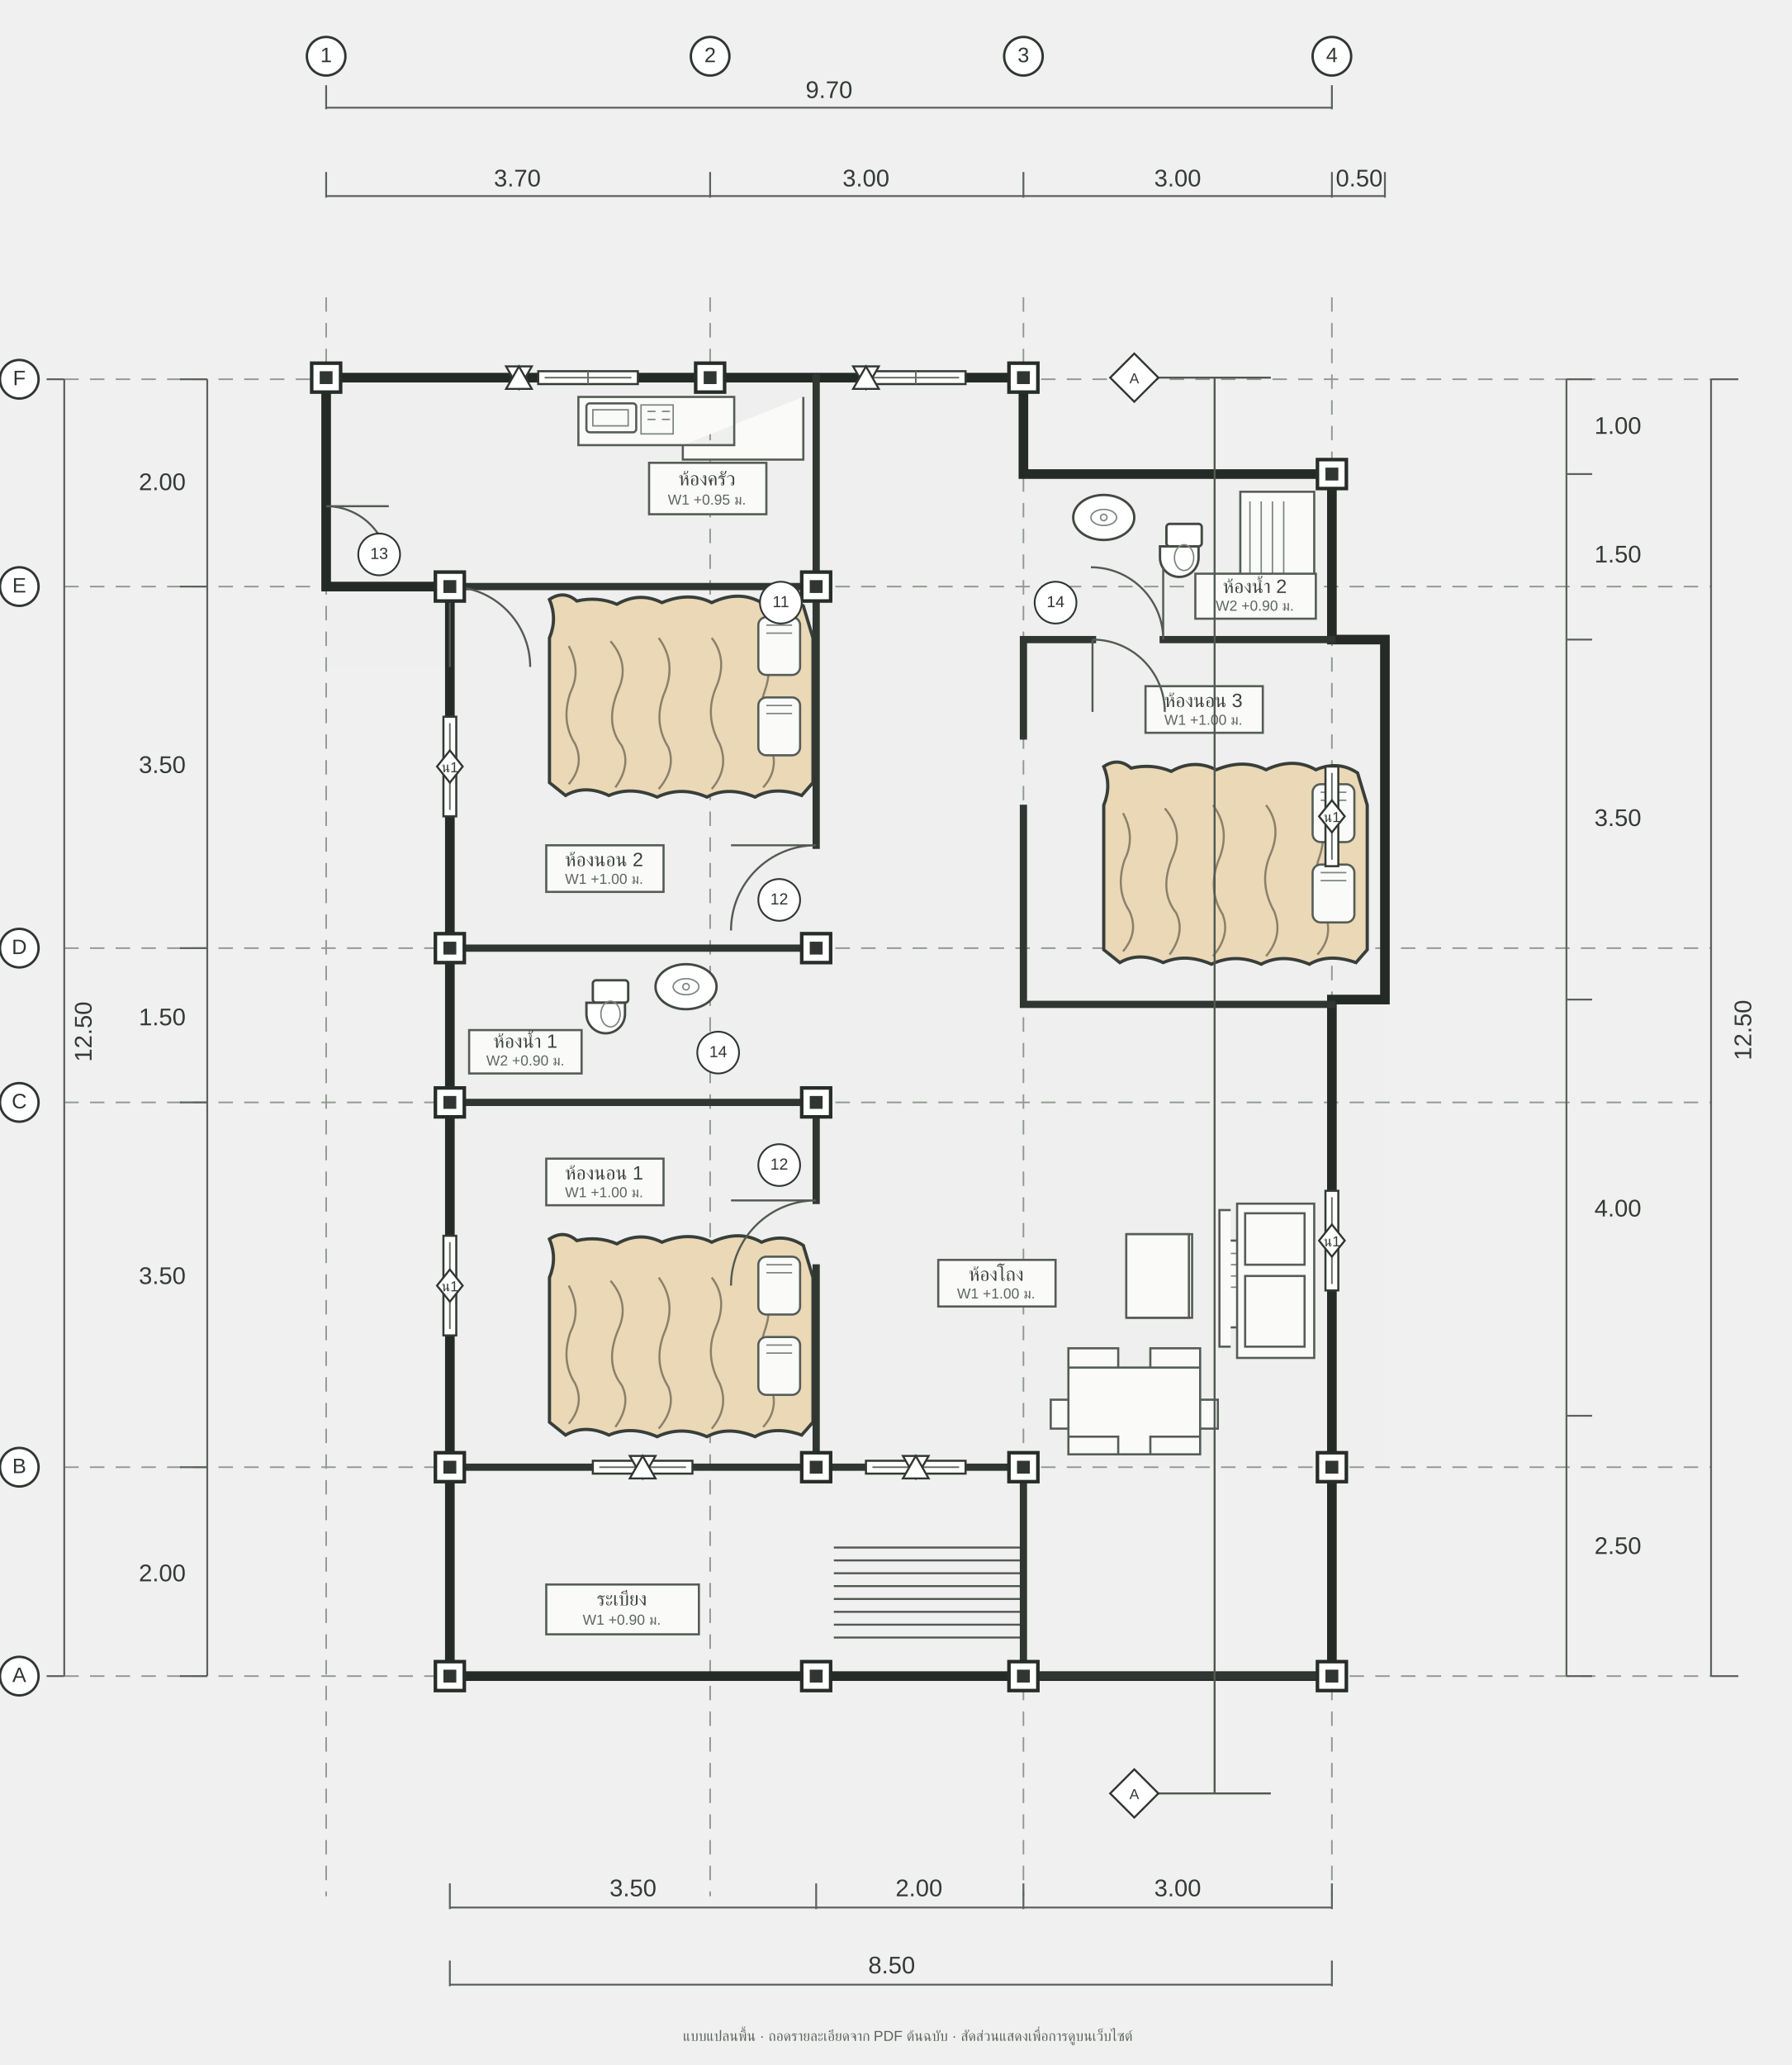
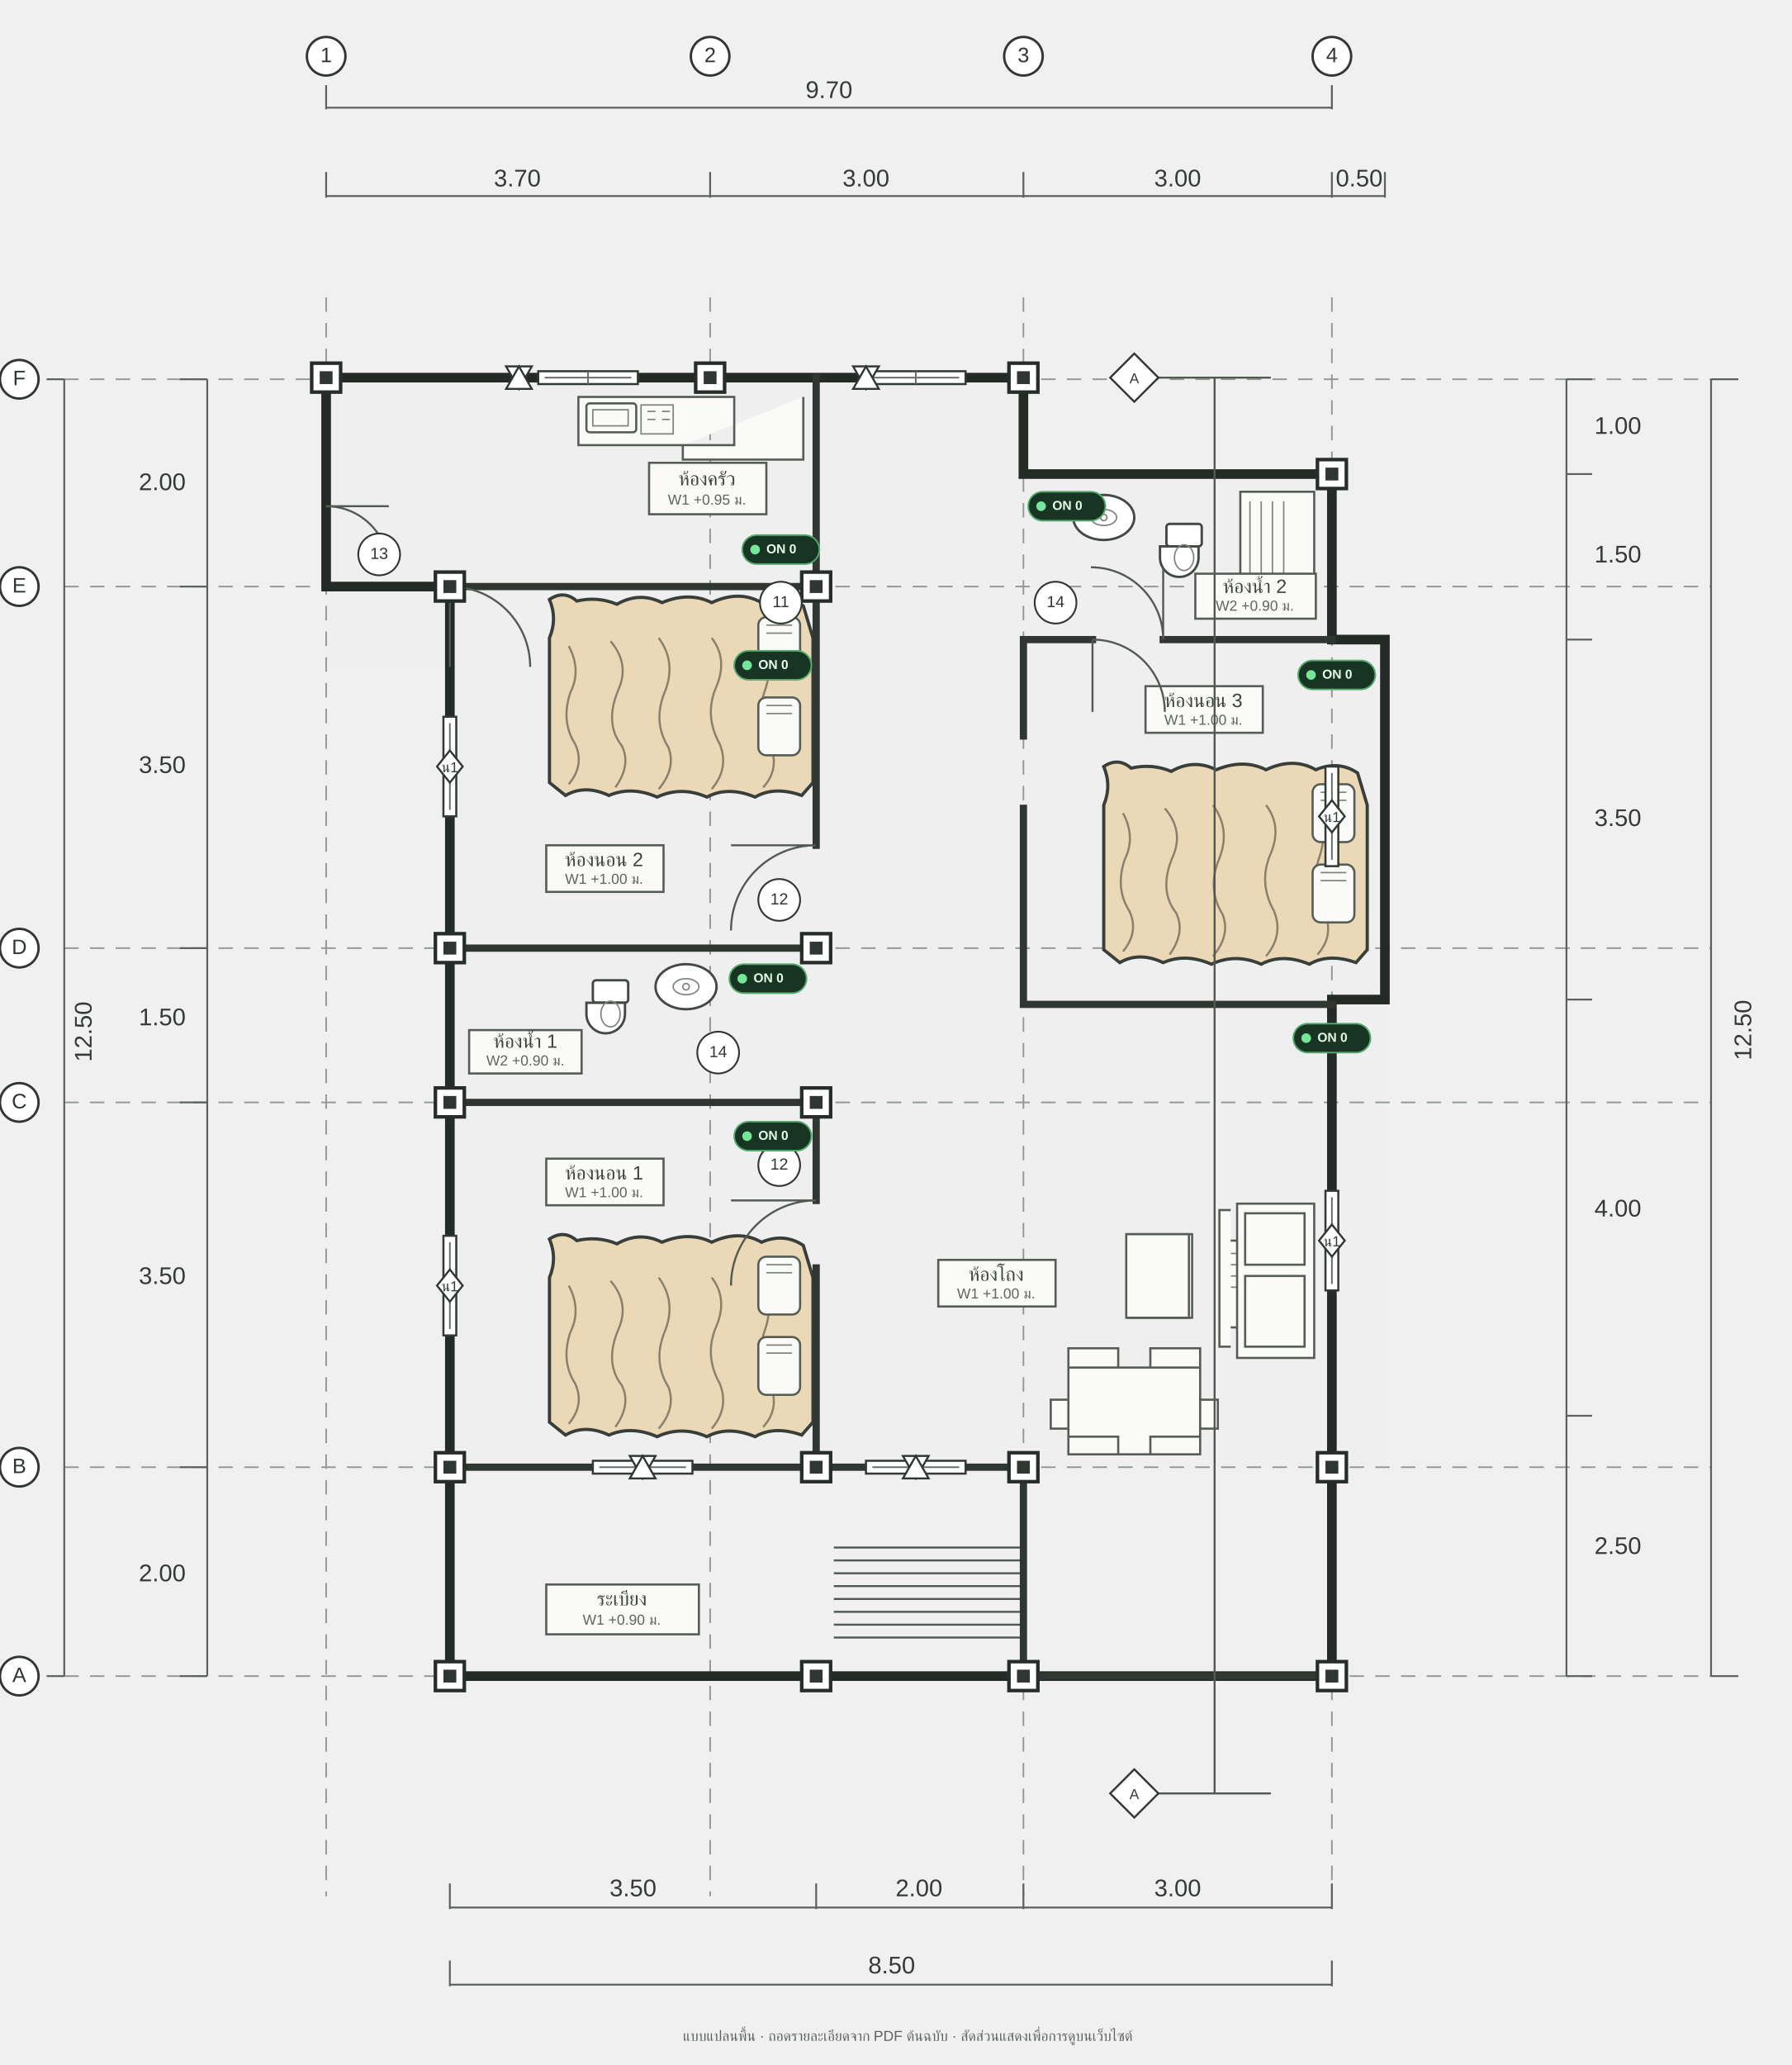
<svg xmlns="http://www.w3.org/2000/svg" viewBox="0 0 1115 1285" role="img" aria-labelledby="title desc">
  <defs>
    <pattern id="wallHatch" width="7" height="7" patternUnits="userSpaceOnUse" patternTransform="rotate(45)">
      <line x1="0" y1="0" x2="0" y2="7" stroke="#7c827d" stroke-width="1" />
    </pattern>
    <style>
      .axis{fill:none;stroke:#929892;stroke-width:1;stroke-dasharray:9 7}
      .dim{fill:none;stroke:#5b625c;stroke-width:1.15}
      .dim-text{font:15px Arial,Tahoma,sans-serif;fill:#343a35;text-anchor:middle}
      .axis-text{font:13px Arial,sans-serif;fill:#303631;text-anchor:middle;dominant-baseline:middle}
      .axis-circle{fill:#fff;stroke:#303631;stroke-width:1.5}
      .wall{fill:none;stroke:#242a25;stroke-width:6;stroke-linejoin:miter;stroke-linecap:square}
      .inner-wall{fill:none;stroke:#303631;stroke-width:4.5;stroke-linecap:square;stroke-linejoin:miter}
      .thin{fill:none;stroke:#515952;stroke-width:1.25}
      .fine{fill:none;stroke:#7e857f;stroke-width:.9}
      .column{fill:#fff;stroke:#272d28;stroke-width:2.2}
      .column-core{fill:#303631}
      .room-label{font:12px Tahoma,Arial,sans-serif;fill:#3c433d;text-anchor:middle}
      .room-level{font:9px Arial,sans-serif;fill:#5d655e;text-anchor:middle}
      .number-tag{fill:#fff;stroke:#303631;stroke-width:1.1}
      .number-text{font:10px Arial,sans-serif;fill:#303631;text-anchor:middle;dominant-baseline:middle}
      .fixture{fill:#fff;stroke:#424943;stroke-width:1.5}
      .furniture{fill:#fafbf9;stroke:#555d56;stroke-width:1.35}
      .bed-fill{fill:#ead8b6;stroke:#383e39;stroke-width:2}
      .bed-line{fill:none;stroke:#8b806b;stroke-width:1.3}
      .zone{fill:#e9eee9;fill-opacity:.22;stroke:transparent;stroke-width:4;transition:fill-opacity .18s,stroke .18s;cursor:pointer}
      .room:hover .zone,.room:focus .zone{fill:#7eaa86;fill-opacity:.2;stroke:#6a9270;stroke-dasharray:8 5}
      .room.selected .zone{fill:#74a77c;fill-opacity:.28;stroke:#3c7549;stroke-width:5}
      .room:focus{outline:none}
      .door{fill:none;stroke:#535a54;stroke-width:1.25}
      .window{fill:#fff;stroke:#333a34;stroke-width:1.3}
      .window-line{stroke:#626a63;stroke-width:1}
      .symbol{fill:#fff;stroke:#303631;stroke-width:1.25}
      .symbol-text{font:9px Arial,sans-serif;fill:#343a35;text-anchor:middle;dominant-baseline:middle}
+       .device-state-marker{pointer-events:none}
+       .state-marker-background{fill:#173522;stroke:#55a96e;stroke-width:1}
+       .state-marker-dot{fill:#75e69a}
+       .state-marker-text{font:700 8px Arial,sans-serif;fill:#eaffef;dominant-baseline:middle}
+       .device-state-marker.all-off .state-marker-background{fill:#28322b;stroke:#647168}
+       .device-state-marker.all-off .state-marker-dot{fill:#89978e}
+       .device-state-marker.all-off .state-marker-text{fill:#d3ddd5}
    </style>
    <g id="column">
      <rect class="column" x="-9" y="-9" width="18" height="18" />
      <rect class="column-core" x="-4" y="-4" width="8" height="8" />
    </g>
    <g id="windowHorizontal">
      <rect class="window" x="-31" y="-4" width="62" height="8" />
      <path class="window-line" d="M-27 0H27M0-4V4" />
    </g>
    <g id="windowVertical">
      <rect class="window" x="-4" y="-31" width="8" height="62" />
      <path class="window-line" d="M0-27V27M-4 0H4" />
    </g>
    <g id="windowTag">
      <path class="symbol" d="M0-10 8 0 0 10-8 0Z" />
      <text class="symbol-text" x="0" y="1">น1</text>
    </g>
    <g id="triangleTag">
      <path class="symbol" d="M-8-7 0 7 8-7Z" />
      <path class="symbol" d="M-8 7 0-7 8 7Z" />
    </g>
    <g id="basin">
      <ellipse class="fixture" cx="0" cy="0" rx="19" ry="14" />
      <ellipse class="fine" cx="0" cy="0" rx="8" ry="5" />
      <circle class="fine" cx="0" cy="0" r="2" />
    </g>
    <g id="toilet">
      <rect class="fixture" x="-11" y="-21" width="22" height="14" rx="2" />
      <path class="fixture" d="M-9-7h18v7a12 12 0 0 1-24 0v-7Z" />
      <ellipse class="fine" cx="0" cy="0" rx="6" ry="8" />
    </g>
    <g id="bed">
      <path class="bed-fill" d="M0 15Q5 3 0-9Q9-15 17-8Q30-11 42-6Q56-14 70-7Q87-14 101-7Q118-15 132-7Q146-13 158-5L164 15V105L157 113Q140 107 128 114Q111 107 98 114Q82 107 67 114Q51 107 37 113Q22 106 10 113L0 105Z" />
      <path class="bed-line" d="M12 20Q20 35 13 49Q7 67 16 81Q22 94 12 106M38 17Q50 31 43 47Q34 68 45 82Q51 94 41 108M68 15Q79 30 72 48Q64 67 74 83Q79 96 68 109M101 15Q111 28 104 45Q96 63 106 81Q112 96 101 109M132 14Q140 31 134 48Q128 65 138 83Q143 97 133 108" />
      <rect class="furniture" x="130" y="2" width="26" height="36" rx="5" />
      <path class="fine" d="M135 7h16m-16 5h16" />
      <rect class="furniture" x="130" y="52" width="26" height="36" rx="5" />
      <path class="fine" d="M135 57h16m-16 5h16" />
    </g>
  </defs>
  <g class="room" data-room="kitchen" tabindex="0" role="button" aria-label="เลือกห้องครัว">
    <path class="zone" d="M203 235H508V365H280V415H203Z" />
  </g>
  <g class="room" data-room="bedroom2" tabindex="0" role="button" aria-label="เลือกห้องนอน 2">
    <path class="zone" d="M280 365H508V590H280Z" />
  </g>
  <g class="room" data-room="bathroom1" tabindex="0" role="button" aria-label="เลือกห้องน้ำ 1">
    <path class="zone" d="M637 295H829V398H637Z" />
  </g>
  <g class="room" data-room="bedroom3" tabindex="0" role="button" aria-label="เลือกห้องนอน 3">
    <path class="zone" d="M637 398H862V625H637Z" />
  </g>
  <g class="room" data-room="bathroom2" tabindex="0" role="button" aria-label="เลือกห้องน้ำ 2">
    <path class="zone" d="M280 590H508V686H280Z" />
  </g>
  <g class="room" data-room="bedroom1" tabindex="0" role="button" aria-label="เลือกห้องนอน 1">
    <path class="zone" d="M280 686H508V913H280Z" />
  </g>
  <g class="room" data-room="living" tabindex="0" role="button" aria-label="เลือกห้องโถง">
    <path class="zone" fill-rule="evenodd" d="M508 235H637V398H508Z M508 398H637V625H508Z M508 625H862V913H508Z" />
  </g>
  <g aria-hidden="true">
    <path class="axis" d="M203 185V1180M442 185V1180M637 185V1180M829 185V1180" />
    <path class="axis" d="M40 236H1065M40 365H1065M40 590H1065M40 686H1065M40 913H1065M40 1043H1065" />
    <g>
      <circle class="axis-circle" cx="203" cy="35" r="12" />
      <text class="axis-text" x="203" y="35">1</text>
      <circle class="axis-circle" cx="442" cy="35" r="12" />
      <text class="axis-text" x="442" y="35">2</text>
      <circle class="axis-circle" cx="637" cy="35" r="12" />
      <text class="axis-text" x="637" y="35">3</text>
      <circle class="axis-circle" cx="829" cy="35" r="12" />
      <text class="axis-text" x="829" y="35">4</text>
    </g>
    <g>
      <circle class="axis-circle" cx="12" cy="236" r="12" />
      <text class="axis-text" x="12" y="236">F</text>
      <circle class="axis-circle" cx="12" cy="365" r="12" />
      <text class="axis-text" x="12" y="365">E</text>
      <circle class="axis-circle" cx="12" cy="590" r="12" />
      <text class="axis-text" x="12" y="590">D</text>
      <circle class="axis-circle" cx="12" cy="686" r="12" />
      <text class="axis-text" x="12" y="686">C</text>
      <circle class="axis-circle" cx="12" cy="913" r="12" />
      <text class="axis-text" x="12" y="913">B</text>
      <circle class="axis-circle" cx="12" cy="1043" r="12" />
      <text class="axis-text" x="12" y="1043">A</text>
    </g>
  </g>
  <g aria-hidden="true">
    <path class="dim" d="M203 68V53M829 68V53M203 67H829M203 123V107M442 123V107M637 123V107M829 123V107M862 123V107M203 122H862" />
    <text class="dim-text" x="516" y="61">9.70</text>
    <text class="dim-text" x="322" y="116">3.70</text>
    <text class="dim-text" x="539" y="116">3.00</text>
    <text class="dim-text" x="733" y="116">3.00</text>
    <text class="dim-text" x="846" y="116">0.50</text>
    <path class="dim" d="M129 236H112M129 365H112M129 590H112M129 686H112M129 913H112M129 1043H112M129 236V1043M40 236H29M40 1043H29M40 236V1043" />
    <text class="dim-text" x="101" y="305">2.00</text>
    <text class="dim-text" x="101" y="481">3.50</text>
    <text class="dim-text" x="101" y="638">1.50</text>
    <text class="dim-text" x="101" y="799">3.50</text>
    <text class="dim-text" x="101" y="984">2.00</text>
    <text class="dim-text" x="57" y="642" transform="rotate(-90 57 642)">12.50</text>
    <path class="dim" d="M975 236H991M975 295H991M975 398H991M975 622H991M975 881H991M975 1043H991M975 236V1043M1065 236H1082M1065 1043H1082M1065 236V1043" />
    <text class="dim-text" x="1007" y="270">1.00</text>
    <text class="dim-text" x="1007" y="350">1.50</text>
    <text class="dim-text" x="1007" y="514">3.50</text>
    <text class="dim-text" x="1007" y="757">4.00</text>
    <text class="dim-text" x="1007" y="967">2.50</text>
    <text class="dim-text" x="1090" y="641" transform="rotate(-90 1090 641)">12.50</text>
    <path class="dim" d="M280 1188V1172M508 1188V1172M637 1188V1172M829 1188V1172M280 1187H829M280 1236V1220M829 1236V1220M280 1235H829" />
    <text class="dim-text" x="394" y="1180">3.50</text>
    <text class="dim-text" x="572" y="1180">2.00</text>
    <text class="dim-text" x="733" y="1180">3.00</text>
    <text class="dim-text" x="555" y="1228">8.50</text>
  </g>
  <g aria-hidden="true">
    <path class="furniture" d="M360 247H457V277H360Z M425 277V286H500V247" />
    <rect class="furniture" x="365" y="251" width="31" height="18" rx="2" />
    <path class="fine" d="M369 255h22v10h-22zM399 252h20v18h-20zM403 256h5m4 0h5m-14 5h5m4 0h5" />
    <rect class="furniture" x="404" y="288" width="73" height="32" />
    <text class="room-label" x="440" y="302">ห้องครัว</text>
    <text class="room-level" x="440" y="314">W1 +0.95 ม.</text>
    <use href="#bed" x="342" y="382" />
    <rect class="furniture" x="340" y="526" width="73" height="29" />
    <text class="room-label" x="376" y="539">ห้องนอน 2</text>
    <text class="room-level" x="376" y="550">W1 +1.00 ม.</text>
    <use href="#bed" x="687" y="486" />
    <rect class="furniture" x="713" y="427" width="73" height="29" />
    <text class="room-label" x="749" y="440">ห้องนอน 3</text>
    <text class="room-level" x="749" y="451">W1 +1.00 ม.</text>
    <use href="#bed" x="342" y="780" />
    <rect class="furniture" x="340" y="721" width="73" height="29" />
    <text class="room-label" x="376" y="734">ห้องนอน 1</text>
    <text class="room-level" x="376" y="745">W1 +1.00 ม.</text>
    <use href="#basin" x="687" y="322" />
    <use href="#toilet" x="737" y="347" />
    <rect class="furniture" x="772" y="306" width="46" height="76" />
    <path class="fine" d="M778 312v64m7-64v64m7-64v64m7-64v64" />
    <rect class="furniture" x="744" y="357" width="75" height="28" />
    <text class="room-label" x="781" y="369">ห้องน้ำ 2</text>
    <text class="room-level" x="781" y="380">W2 +0.90 ม.</text>
    <use href="#toilet" x="380" y="631" />
    <use href="#basin" x="427" y="614" />
    <rect class="furniture" x="292" y="641" width="70" height="27" />
    <text class="room-label" x="327" y="652">ห้องน้ำ 1</text>
    <text class="room-level" x="327" y="663">W2 +0.90 ม.</text>
    <rect class="furniture" x="702" y="768" width="40" height="52" />
    <path class="fine" d="M708 776h28m-28 7h28m-28 7h28m-28 7h28m-28 7h28" />
    <rect class="furniture" x="760" y="772" width="39" height="54" />
    <path class="fine" d="M766 780h27m-27 7h27m-27 7h27m-27 7h27" />
    <path class="furniture" d="M770 749h48v96h-48zM775 755h37v32h-37zM775 794h37v44h-37zM766 753h-7v85h7" />
    <path class="furniture" d="M665 851h82v54h-82zM665 851v-12h31v12m20 0v-12h31v12m-82 54v-11h31v11m20 0v-11h31v11m-82-34h-11v18h11m82-18h11v18h-11" />
    <rect class="furniture" x="701" y="768" width="39" height="52" />
    <rect class="furniture" x="584" y="784" width="73" height="29" />
    <text class="room-label" x="620" y="797">ห้องโถง</text>
    <text class="room-level" x="620" y="808">W1 +1.00 ม.</text>
    <rect class="furniture" x="340" y="986" width="95" height="31" />
    <text class="room-label" x="387" y="999">ระเบียง</text>
    <text class="room-level" x="387" y="1011">W1 +0.90 ม.</text>
    <path class="thin" d="M519 963H635M519 971H635M519 979H635M519 987H635M519 995H635M519 1003H635M519 1011H635M519 1019H635" />
  </g>
  <g aria-hidden="true">
    <path class="wall" d="M203 235H637V295H829V398H862V622H829V1043H280V365H203Z" />
    <path class="inner-wall" d="M280 365H508M508 235V365M508 365V526M280 590H508M280 686H508M508 686V747M508 789V913M280 913H637M637 913V1043M637 1043H829M637 398H680M724 398H829M637 398V458M637 503V625M637 625H829" />
    <path class="door" d="M280 365V415M280 365A50 50 0 0 1 330 415M508 526H455M508 526A53 53 0 0 0 455 579M508 747H455M508 747A53 53 0 0 0 455 800M680 398V443M680 398A45 45 0 0 1 725 443M724 398V353M724 398A45 45 0 0 0 679 353M203 315H242M203 315A39 39 0 0 1 242 354" />
    <use href="#windowHorizontal" x="366" y="235" />
    <use href="#windowHorizontal" x="570" y="235" />
    <use href="#windowHorizontal" x="400" y="913" />
    <use href="#windowHorizontal" x="570" y="913" />
    <use href="#windowVertical" x="280" y="477" />
    <use href="#windowVertical" x="280" y="800" />
    <use href="#windowVertical" x="829" y="508" />
    <use href="#windowVertical" x="829" y="772" />
    <use href="#column" x="203" y="235" />
    <use href="#column" x="442" y="235" />
    <use href="#column" x="637" y="235" />
    <use href="#column" x="829" y="295" />
    <use href="#column" x="280" y="365" />
    <use href="#column" x="508" y="365" />
    <use href="#column" x="508" y="590" />
    <use href="#column" x="280" y="590" />
    <use href="#column" x="508" y="686" />
    <use href="#column" x="280" y="686" />
    <use href="#column" x="280" y="913" />
    <use href="#column" x="508" y="913" />
    <use href="#column" x="637" y="913" />
    <use href="#column" x="829" y="913" />
    <use href="#column" x="280" y="1043" />
    <use href="#column" x="508" y="1043" />
    <use href="#column" x="637" y="1043" />
    <use href="#column" x="829" y="1043" />
    <use href="#triangleTag" x="323" y="235" />
    <use href="#triangleTag" x="539" y="235" />
    <use href="#triangleTag" x="400" y="913" />
    <use href="#triangleTag" x="570" y="913" />
    <use href="#windowTag" x="280" y="477" />
    <use href="#windowTag" x="280" y="800" />
    <use href="#windowTag" x="829" y="508" />
    <use href="#windowTag" x="829" y="772" />
    <circle class="number-tag" cx="236" cy="345" r="13" />
    <text class="number-text" x="236" y="345">13</text>
    <circle class="number-tag" cx="486" cy="375" r="13" />
    <text class="number-text" x="486" y="375">11</text>
    <circle class="number-tag" cx="485" cy="560" r="13" />
    <text class="number-text" x="485" y="560">12</text>
    <circle class="number-tag" cx="447" cy="655" r="13" />
    <text class="number-text" x="447" y="655">14</text>
    <circle class="number-tag" cx="485" cy="725" r="13" />
    <text class="number-text" x="485" y="725">12</text>
    <circle class="number-tag" cx="657" cy="375" r="13" />
    <text class="number-text" x="657" y="375">14</text>
  </g>
  <g aria-hidden="true">
    <path class="thin" d="M706 235H756V1116H706M756 235h35M756 1116h35" />
    <path class="symbol" d="M706 220 721 235 706 250 691 235Z" />
    <text class="symbol-text" x="706" y="236">A</text>
    <path class="symbol" d="M706 1101 721 1116 706 1131 691 1116Z" />
    <text class="symbol-text" x="706" y="1117">A</text>
    <text class="room-level" x="565" y="1270">แบบแปลนพื้น · ถอดรายละเอียดจาก PDF ต้นฉบับ · สัดส่วนแสดงเพื่อการดูบนเว็บไซต์</text>
  </g>
+   <g class="device-state-marker" data-room-status="kitchen" transform="translate(462 333)" aria-label="สถานะอุปกรณ์ห้องครัว">
+     <rect class="state-marker-background" width="48" height="18" rx="9" />
+     <circle class="state-marker-dot" cx="8" cy="9" r="3" />
+     <text class="state-marker-text" x="15" y="9">ON 0</text>
+   </g>
+   <g class="device-state-marker" data-room-status="bedroom2" transform="translate(457 405)" aria-label="สถานะอุปกรณ์ห้องนอน 2">
+     <rect class="state-marker-background" width="48" height="18" rx="9" />
+     <circle class="state-marker-dot" cx="8" cy="9" r="3" />
+     <text class="state-marker-text" x="15" y="9">ON 0</text>
+   </g>
+   <g class="device-state-marker" data-room-status="bathroom1" transform="translate(640 306)" aria-label="สถานะอุปกรณ์ห้องน้ำ 1">
+     <rect class="state-marker-background" width="48" height="18" rx="9" />
+     <circle class="state-marker-dot" cx="8" cy="9" r="3" />
+     <text class="state-marker-text" x="15" y="9">ON 0</text>
+   </g>
+   <g class="device-state-marker" data-room-status="bedroom3" transform="translate(808 411)" aria-label="สถานะอุปกรณ์ห้องนอน 3">
+     <rect class="state-marker-background" width="48" height="18" rx="9" />
+     <circle class="state-marker-dot" cx="8" cy="9" r="3" />
+     <text class="state-marker-text" x="15" y="9">ON 0</text>
+   </g>
+   <g class="device-state-marker" data-room-status="bathroom2" transform="translate(454 600)" aria-label="สถานะอุปกรณ์ห้องน้ำ 2">
+     <rect class="state-marker-background" width="48" height="18" rx="9" />
+     <circle class="state-marker-dot" cx="8" cy="9" r="3" />
+     <text class="state-marker-text" x="15" y="9">ON 0</text>
+   </g>
+   <g class="device-state-marker" data-room-status="bedroom1" transform="translate(457 698)" aria-label="สถานะอุปกรณ์ห้องนอน 1">
+     <rect class="state-marker-background" width="48" height="18" rx="9" />
+     <circle class="state-marker-dot" cx="8" cy="9" r="3" />
+     <text class="state-marker-text" x="15" y="9">ON 0</text>
+   </g>
+   <g class="device-state-marker" data-room-status="living" transform="translate(805 637)" aria-label="สถานะอุปกรณ์ห้องโถง">
+     <rect class="state-marker-background" width="48" height="18" rx="9" />
+     <circle class="state-marker-dot" cx="8" cy="9" r="3" />
+     <text class="state-marker-text" x="15" y="9">ON 0</text>
+   </g>
</svg>
